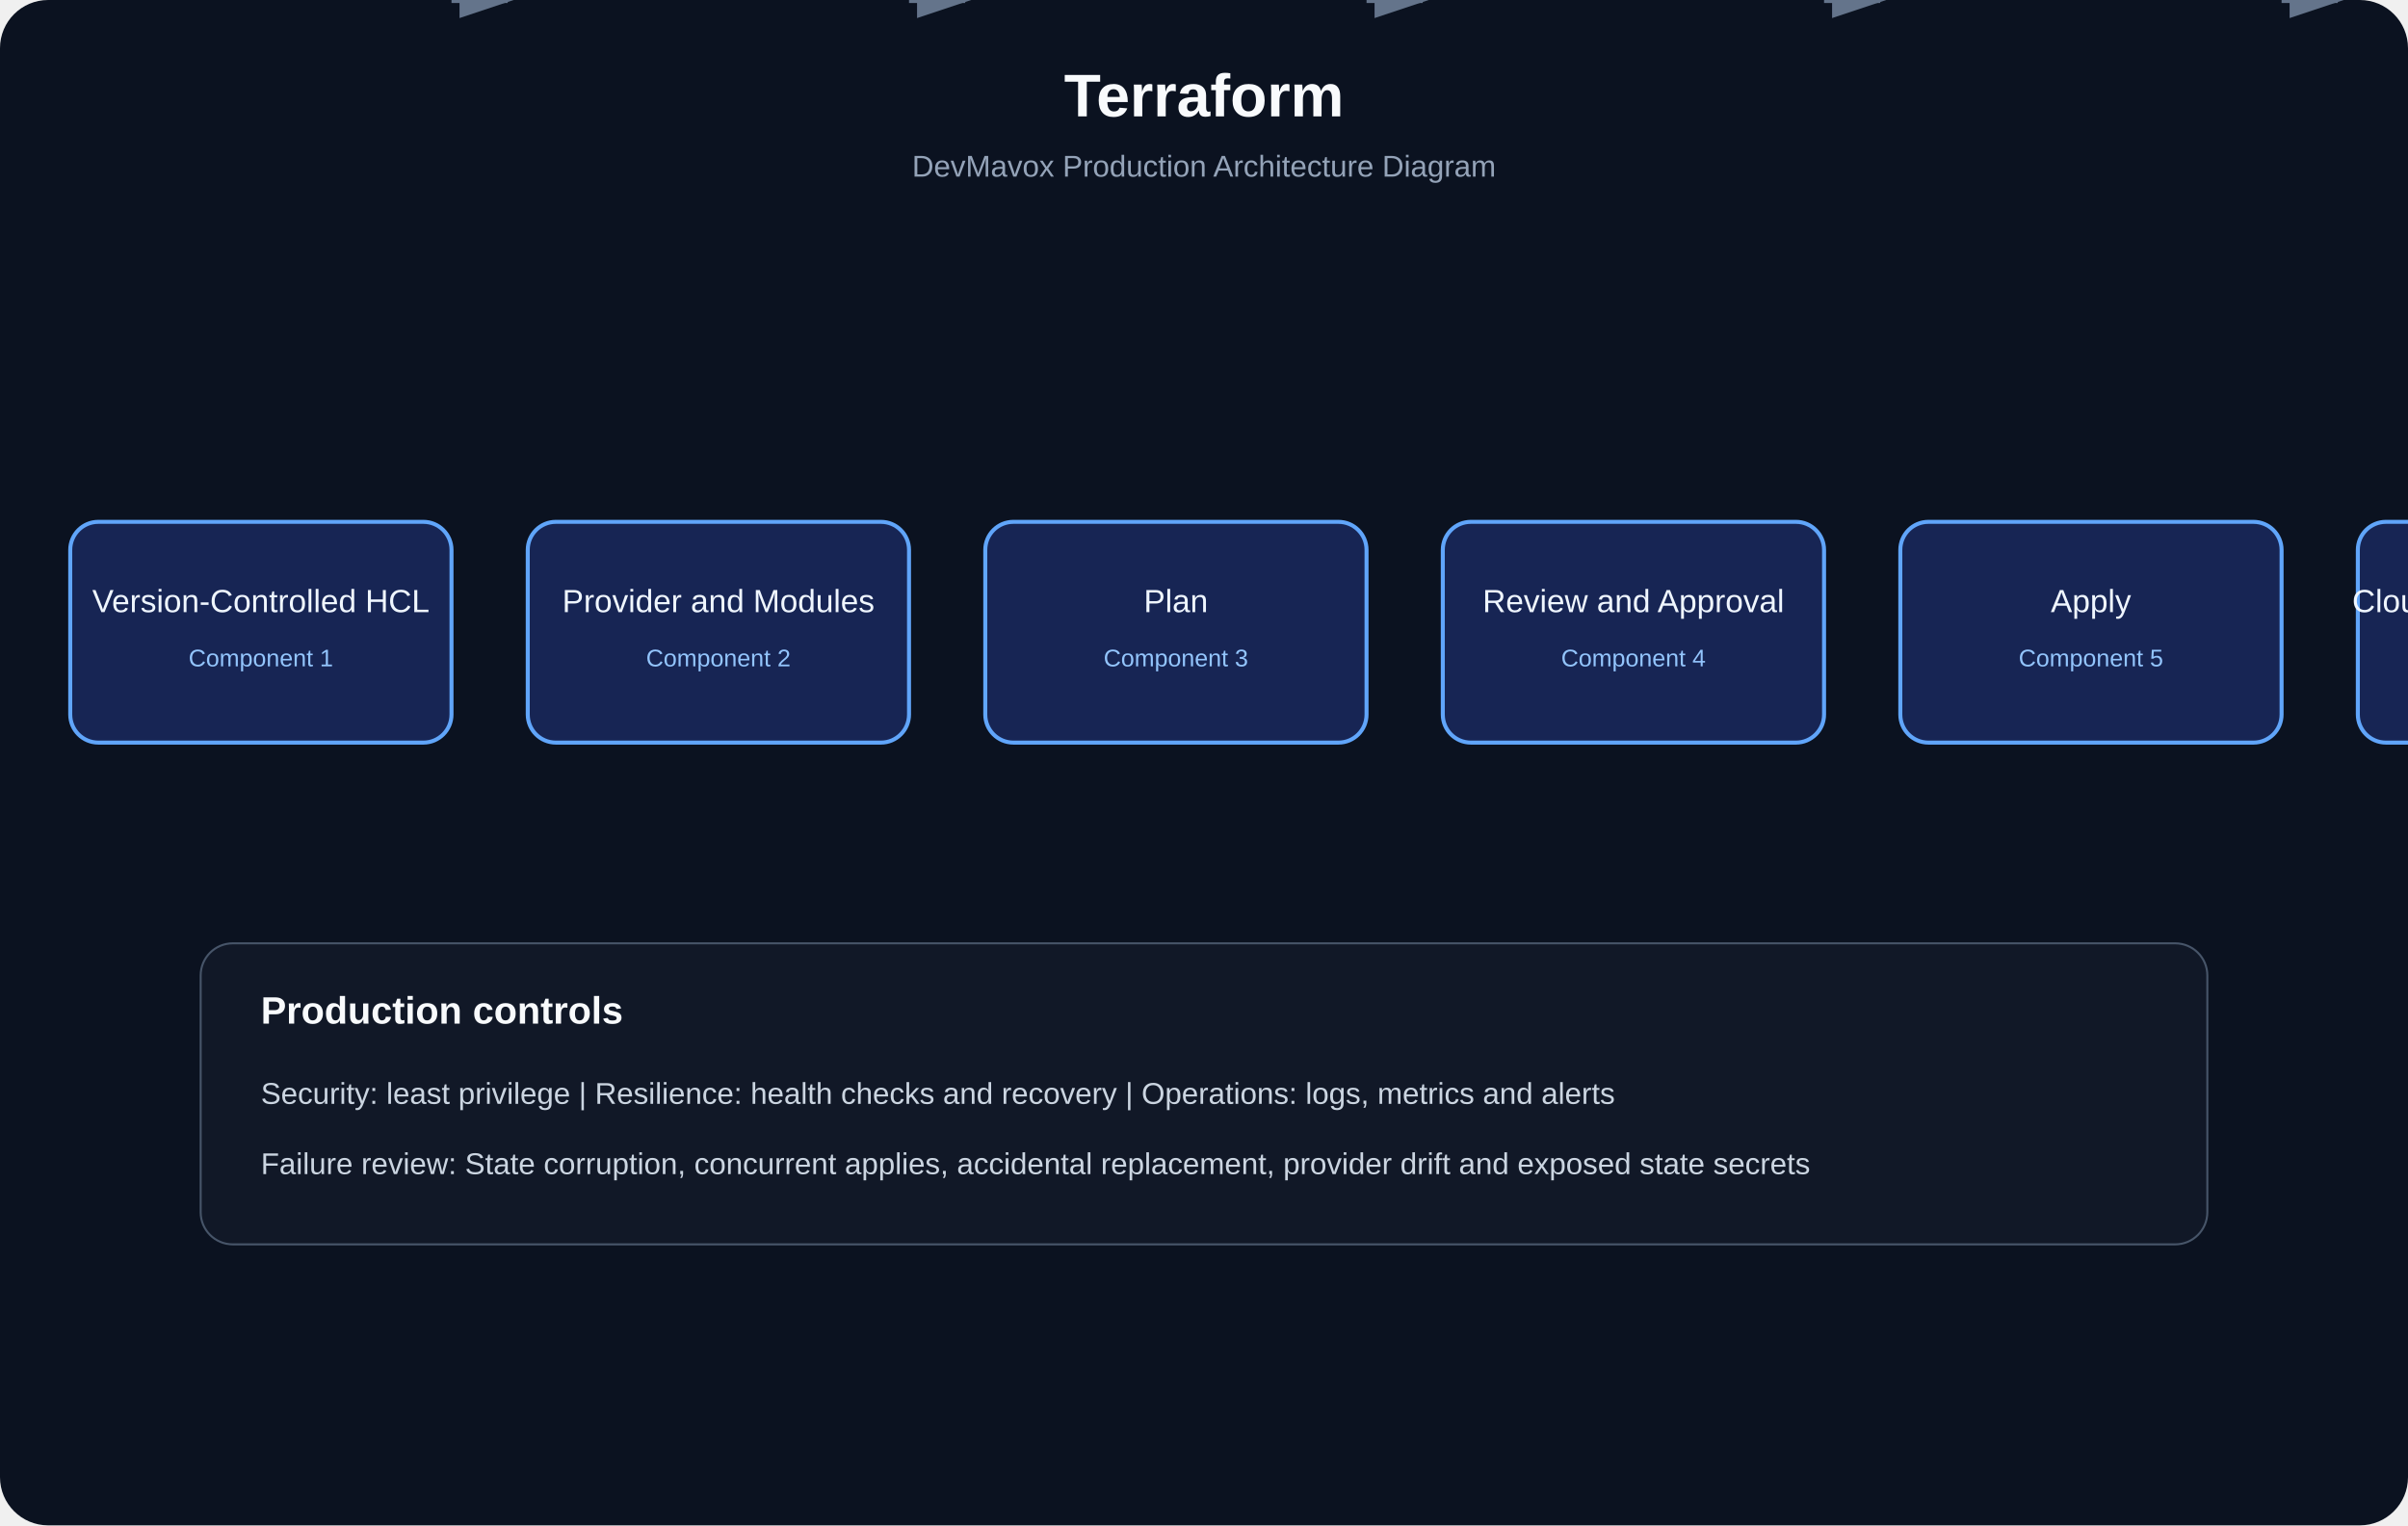
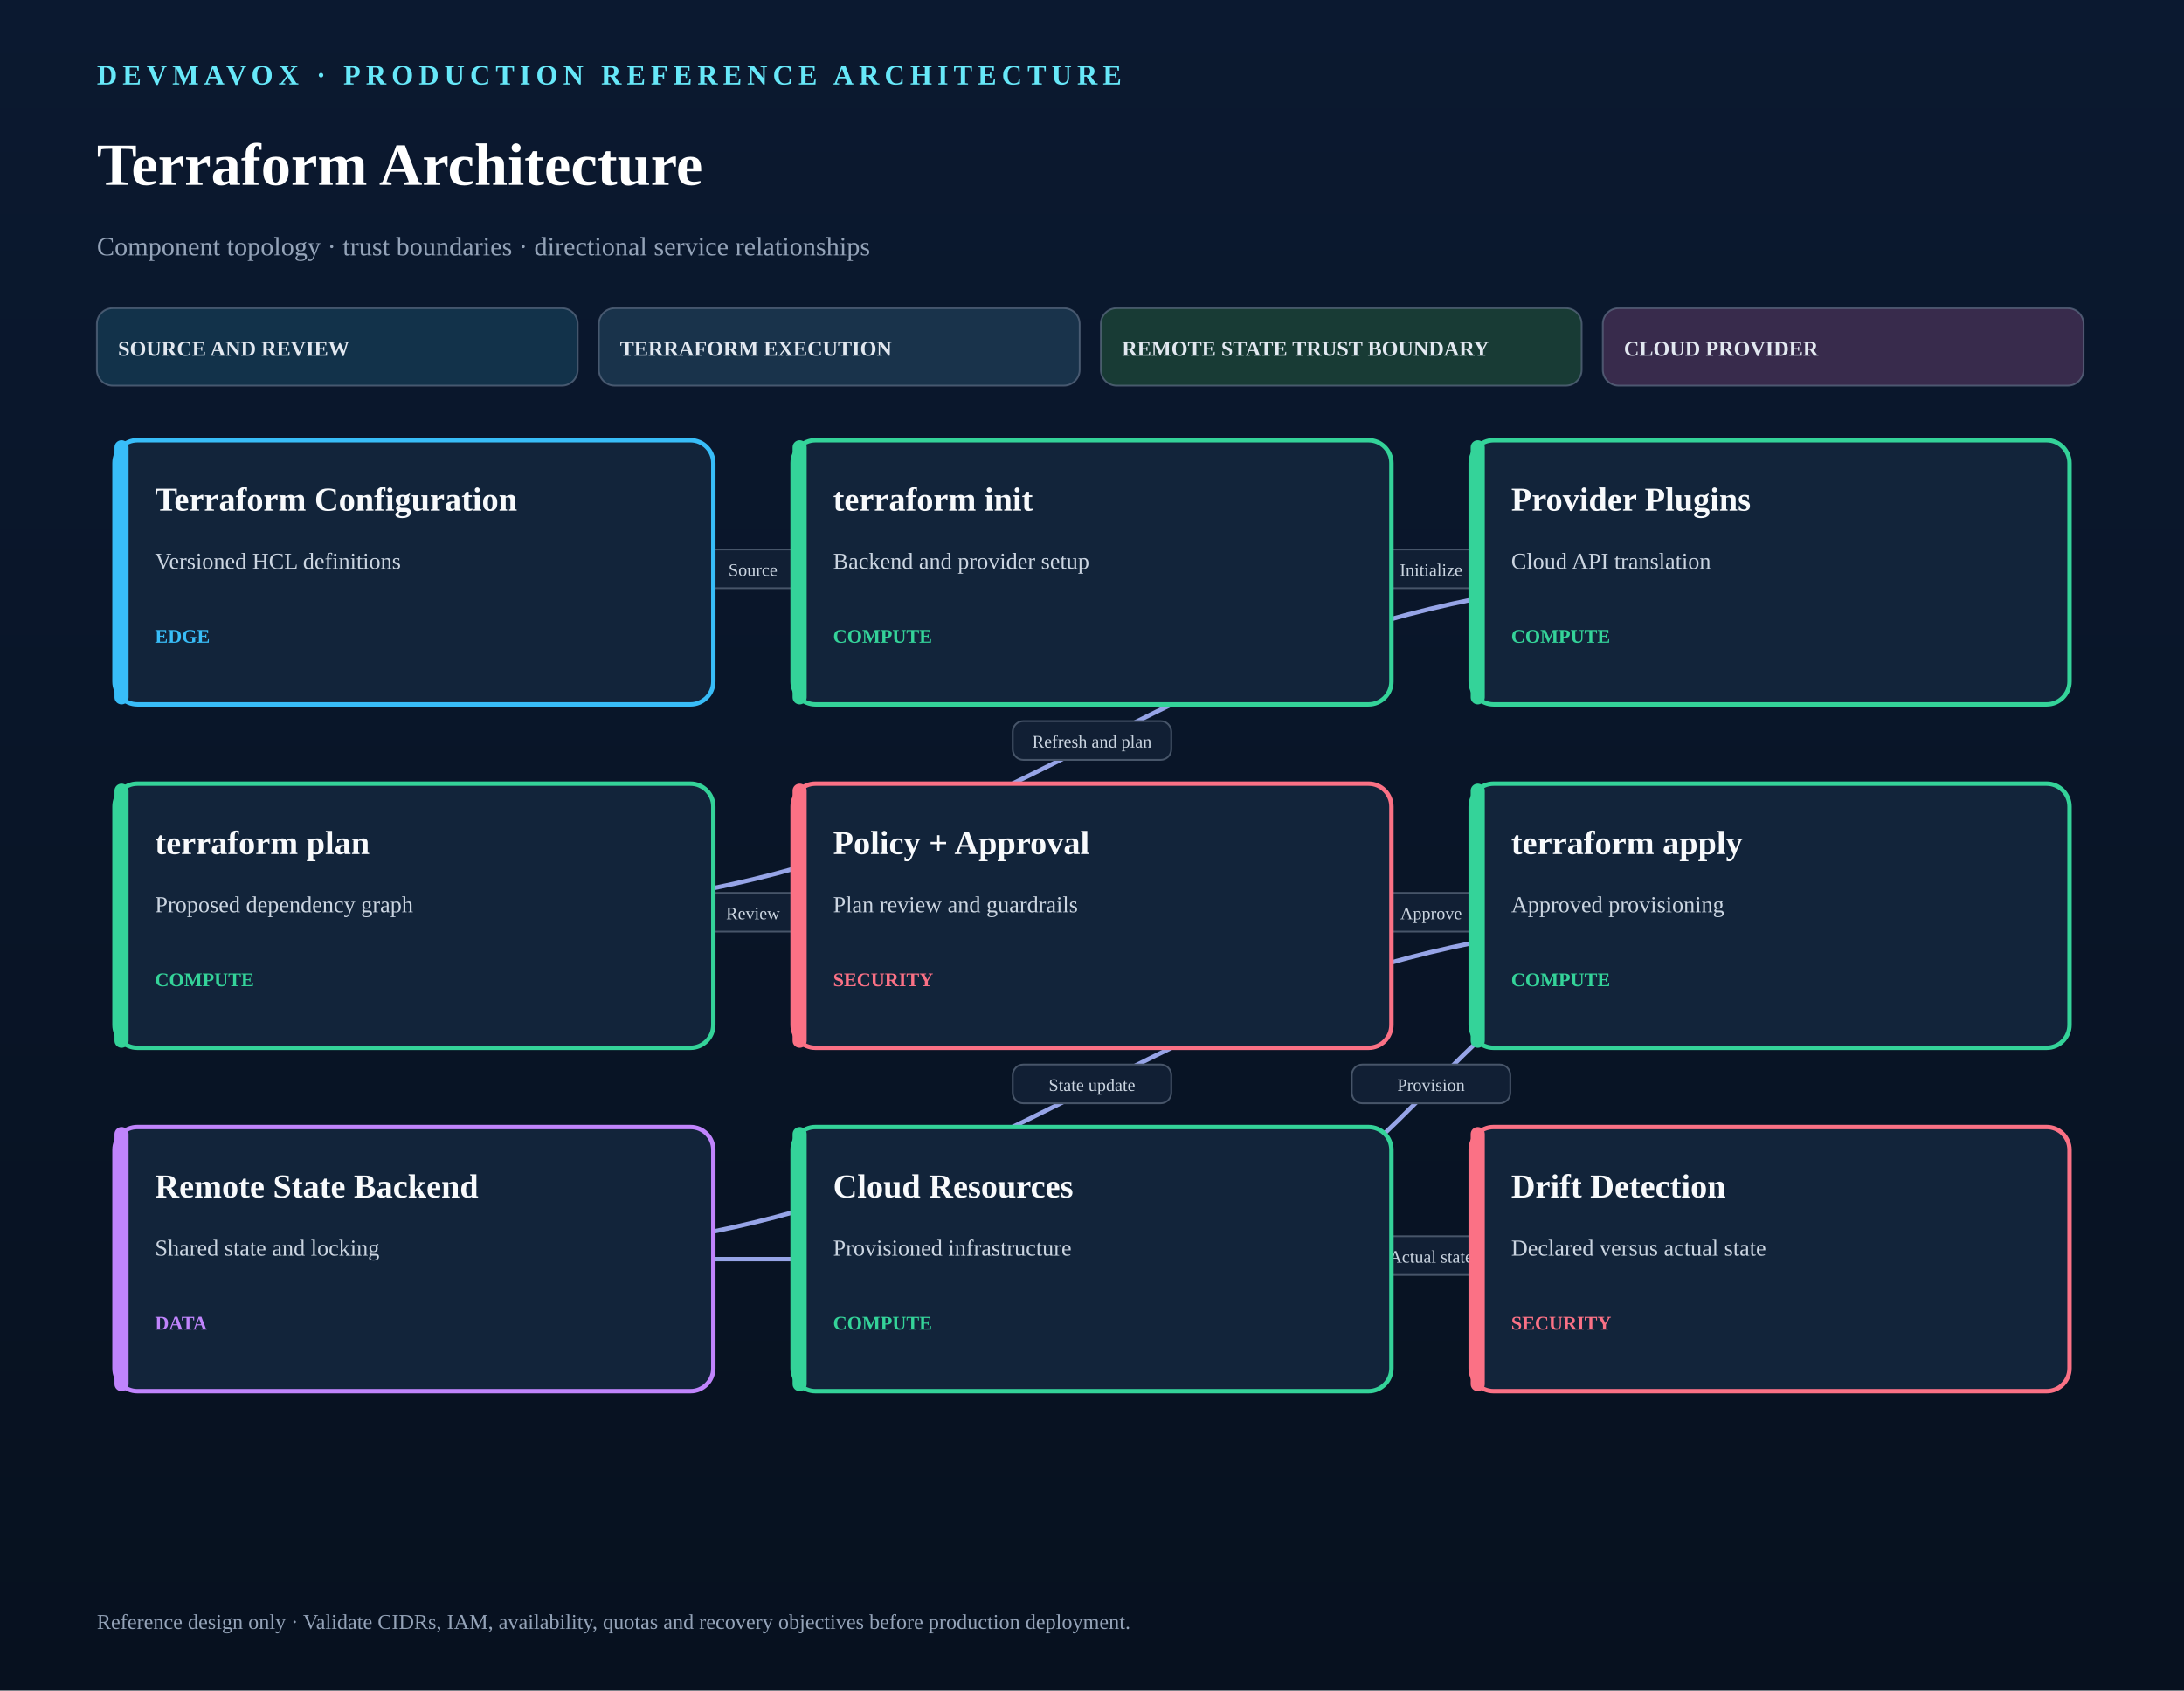
- <svg xmlns="http://www.w3.org/2000/svg" width="1200" height="760" viewBox="0 0 1200 760">
+ <svg xmlns="http://www.w3.org/2000/svg" width="1240" height="960" viewBox="0 0 1240 960">
  <defs>
-     <marker id="arrow" markerWidth="10" markerHeight="10" refX="8" refY="3" orient="auto">
-       <path d="M0,0 L0,6 L9,3 z" fill="#64748b" />
+     <linearGradient id="bg" x2="0" y2="1">
+       <stop stop-color="#0b1930" />
+       <stop offset="1" stop-color="#07111f" />
+     </linearGradient>
+     <marker id="arr" markerWidth="10" markerHeight="10" refX="8" refY="4" orient="auto">
+       <path d="M0 0 L0 8 L9 4Z" fill="#cbd5e1" />
    </marker>
  </defs>
-   <rect width="1200" height="760" rx="24" fill="#0b1220" />
-   <text x="600" y="58" text-anchor="middle" fill="#f8fafc" font-size="30" font-family="Arial" font-weight="700">Terraform</text>
-   <text x="600" y="88" text-anchor="middle" fill="#94a3b8" font-size="15" font-family="Arial">DevMavox Production Architecture Diagram</text>
-   <rect x="35" y="260" width="190" height="110" rx="14" fill="#172554" stroke="#60a5fa" stroke-width="2" />
-   <text x="130" y="305" text-anchor="middle" fill="#eff6ff" font-size="16" font-family="Arial">Version-Controlled HCL</text>
-   <text x="130" y="332" text-anchor="middle" fill="#93c5fd" font-size="12" font-family="Arial">Component 1</text>
-   <line x1="225" y1="(315)" x2="253" y2="(315)" stroke="#64748b" stroke-width="3" marker-end="url(#arrow)" />
-   <rect x="263" y="260" width="190" height="110" rx="14" fill="#172554" stroke="#60a5fa" stroke-width="2" />
-   <text x="358" y="305" text-anchor="middle" fill="#eff6ff" font-size="16" font-family="Arial">Provider and Modules</text>
-   <text x="358" y="332" text-anchor="middle" fill="#93c5fd" font-size="12" font-family="Arial">Component 2</text>
-   <line x1="453" y1="(315)" x2="481" y2="(315)" stroke="#64748b" stroke-width="3" marker-end="url(#arrow)" />
-   <rect x="491" y="260" width="190" height="110" rx="14" fill="#172554" stroke="#60a5fa" stroke-width="2" />
-   <text x="586" y="305" text-anchor="middle" fill="#eff6ff" font-size="16" font-family="Arial">Plan</text>
-   <text x="586" y="332" text-anchor="middle" fill="#93c5fd" font-size="12" font-family="Arial">Component 3</text>
-   <line x1="681" y1="(315)" x2="709" y2="(315)" stroke="#64748b" stroke-width="3" marker-end="url(#arrow)" />
-   <rect x="719" y="260" width="190" height="110" rx="14" fill="#172554" stroke="#60a5fa" stroke-width="2" />
-   <text x="814" y="305" text-anchor="middle" fill="#eff6ff" font-size="16" font-family="Arial">Review and Approval</text>
-   <text x="814" y="332" text-anchor="middle" fill="#93c5fd" font-size="12" font-family="Arial">Component 4</text>
-   <line x1="909" y1="(315)" x2="937" y2="(315)" stroke="#64748b" stroke-width="3" marker-end="url(#arrow)" />
-   <rect x="947" y="260" width="190" height="110" rx="14" fill="#172554" stroke="#60a5fa" stroke-width="2" />
-   <text x="1042" y="305" text-anchor="middle" fill="#eff6ff" font-size="16" font-family="Arial">Apply</text>
-   <text x="1042" y="332" text-anchor="middle" fill="#93c5fd" font-size="12" font-family="Arial">Component 5</text>
-   <line x1="1137" y1="(315)" x2="1165" y2="(315)" stroke="#64748b" stroke-width="3" marker-end="url(#arrow)" />
-   <rect x="1175" y="260" width="190" height="110" rx="14" fill="#172554" stroke="#60a5fa" stroke-width="2" />
-   <text x="1270" y="305" text-anchor="middle" fill="#eff6ff" font-size="16" font-family="Arial">Cloud Resources and State</text>
-   <text x="1270" y="332" text-anchor="middle" fill="#93c5fd" font-size="12" font-family="Arial">Component 6</text>
-   <rect x="100" y="470" width="1000" height="150" rx="16" fill="#111827" stroke="#475569" />
-   <text x="130" y="510" fill="#f8fafc" font-size="19" font-family="Arial" font-weight="700">Production controls</text>
-   <text x="130" y="550" fill="#cbd5e1" font-size="15" font-family="Arial">Security: least privilege | Resilience: health checks and recovery | Operations: logs, metrics and alerts</text>
-   <text x="130" y="585" fill="#cbd5e1" font-size="15" font-family="Arial">Failure review: State corruption, concurrent applies, accidental replacement, provider drift and exposed state secrets</text>
+   <rect width="100%" height="100%" fill="url(#bg)" />
+   <text x="55" y="48" fill="#67e8f9" font-size="16" font-weight="700" letter-spacing="3">DEVMAVOX · PRODUCTION REFERENCE ARCHITECTURE</text>
+   <text x="55" y="105" fill="white" font-size="34" font-weight="800">Terraform Architecture</text>
+   <text x="55" y="145" fill="#94a3b8" font-size="15">Component topology · trust boundaries · directional service relationships</text>
+   <rect x="55" y="175" width="273" height="44" rx="9" fill="#12324a" stroke="#64748b" stroke-opacity=".65" />
+   <text x="67" y="202" fill="#e2e8f0" font-size="12" font-weight="700">SOURCE AND REVIEW</text>
+   <rect x="340" y="175" width="273" height="44" rx="9" fill="#19334b" stroke="#64748b" stroke-opacity=".65" />
+   <text x="352" y="202" fill="#e2e8f0" font-size="12" font-weight="700">TERRAFORM EXECUTION</text>
+   <rect x="625" y="175" width="273" height="44" rx="9" fill="#183b35" stroke="#64748b" stroke-opacity=".65" />
+   <text x="637" y="202" fill="#e2e8f0" font-size="12" font-weight="700">REMOTE STATE TRUST BOUNDARY</text>
+   <rect x="910" y="175" width="273" height="44" rx="9" fill="#382b4c" stroke="#64748b" stroke-opacity=".65" />
+   <text x="922" y="202" fill="#e2e8f0" font-size="12" font-weight="700">CLOUD PROVIDER</text>
+   <path d="M 235 325 C 427.5 325, 427.5 325, 620 325" fill="none" stroke="#a5b4fc" stroke-width="2.5" marker-end="url(#arr)" opacity=".9" />
+   <rect x="382.5" y="312" width="90" height="22" rx="6" fill="#111f34" stroke="#475569" />
+   <text x="427.5" y="327" fill="#cbd5e1" text-anchor="middle" font-size="10">Source</text>
+   <path d="M 620 325 C 812.5 325, 812.5 325, 1005 325" fill="none" stroke="#a5b4fc" stroke-width="2.5" marker-end="url(#arr)" opacity=".9" />
+   <rect x="767.5" y="312" width="90" height="22" rx="6" fill="#111f34" stroke="#475569" />
+   <text x="812.5" y="327" fill="#cbd5e1" text-anchor="middle" font-size="10">Initialize</text>
+   <path d="M 1005 325 C 620 325, 620 520, 235 520" fill="none" stroke="#a5b4fc" stroke-width="2.5" marker-end="url(#arr)" opacity=".9" />
+   <rect x="575" y="409.5" width="90" height="22" rx="6" fill="#111f34" stroke="#475569" />
+   <text x="620" y="424.5" fill="#cbd5e1" text-anchor="middle" font-size="10">Refresh and plan</text>
+   <path d="M 235 520 C 427.5 520, 427.5 520, 620 520" fill="none" stroke="#a5b4fc" stroke-width="2.5" marker-end="url(#arr)" opacity=".9" />
+   <rect x="382.5" y="507" width="90" height="22" rx="6" fill="#111f34" stroke="#475569" />
+   <text x="427.5" y="522" fill="#cbd5e1" text-anchor="middle" font-size="10">Review</text>
+   <path d="M 620 520 C 812.5 520, 812.5 520, 1005 520" fill="none" stroke="#a5b4fc" stroke-width="2.5" marker-end="url(#arr)" opacity=".9" />
+   <rect x="767.5" y="507" width="90" height="22" rx="6" fill="#111f34" stroke="#475569" />
+   <text x="812.5" y="522" fill="#cbd5e1" text-anchor="middle" font-size="10">Approve</text>
+   <path d="M 1005 520 C 812.5 520, 812.5 715, 620 715" fill="none" stroke="#a5b4fc" stroke-width="2.5" marker-end="url(#arr)" opacity=".9" />
+   <rect x="767.5" y="604.5" width="90" height="22" rx="6" fill="#111f34" stroke="#475569" />
+   <text x="812.5" y="619.5" fill="#cbd5e1" text-anchor="middle" font-size="10">Provision</text>
+   <path d="M 1005 520 C 620 520, 620 715, 235 715" fill="none" stroke="#a5b4fc" stroke-width="2.5" marker-end="url(#arr)" opacity=".9" />
+   <rect x="575" y="604.5" width="90" height="22" rx="6" fill="#111f34" stroke="#475569" />
+   <text x="620" y="619.5" fill="#cbd5e1" text-anchor="middle" font-size="10">State update</text>
+   <path d="M 235 715 C 620 715, 620 715, 1005 715" fill="none" stroke="#a5b4fc" stroke-width="2.5" marker-end="url(#arr)" opacity=".9" />
+   <rect x="575" y="702" width="90" height="22" rx="6" fill="#111f34" stroke="#475569" />
+   <text x="620" y="717" fill="#cbd5e1" text-anchor="middle" font-size="10">Compare</text>
+   <path d="M 620 715 C 812.5 715, 812.5 715, 1005 715" fill="none" stroke="#a5b4fc" stroke-width="2.5" marker-end="url(#arr)" opacity=".9" />
+   <rect x="767.5" y="702" width="90" height="22" rx="6" fill="#111f34" stroke="#475569" />
+   <text x="812.5" y="717" fill="#cbd5e1" text-anchor="middle" font-size="10">Actual state</text>
+   <g>
+     <rect x="65" y="250" width="340" height="150" rx="13" fill="#12243a" stroke="#38bdf8" stroke-width="2.5" />
+     <rect x="65" y="250" width="8" height="150" rx="4" fill="#38bdf8" />
+     <text x="88" y="290" fill="#f8fafc" font-size="19" font-weight="700">Terraform Configuration</text>
+     <text x="88" y="323" fill="#cbd5e1" font-size="13">Versioned HCL definitions</text>
+     <text x="88" y="365" fill="#38bdf8" font-size="11" font-weight="700">EDGE</text>
+   </g>
+   <g>
+     <rect x="450" y="250" width="340" height="150" rx="13" fill="#12243a" stroke="#34d399" stroke-width="2.5" />
+     <rect x="450" y="250" width="8" height="150" rx="4" fill="#34d399" />
+     <text x="473" y="290" fill="#f8fafc" font-size="19" font-weight="700">terraform init</text>
+     <text x="473" y="323" fill="#cbd5e1" font-size="13">Backend and provider setup</text>
+     <text x="473" y="365" fill="#34d399" font-size="11" font-weight="700">COMPUTE</text>
+   </g>
+   <g>
+     <rect x="835" y="250" width="340" height="150" rx="13" fill="#12243a" stroke="#34d399" stroke-width="2.5" />
+     <rect x="835" y="250" width="8" height="150" rx="4" fill="#34d399" />
+     <text x="858" y="290" fill="#f8fafc" font-size="19" font-weight="700">Provider Plugins</text>
+     <text x="858" y="323" fill="#cbd5e1" font-size="13">Cloud API translation</text>
+     <text x="858" y="365" fill="#34d399" font-size="11" font-weight="700">COMPUTE</text>
+   </g>
+   <g>
+     <rect x="65" y="445" width="340" height="150" rx="13" fill="#12243a" stroke="#34d399" stroke-width="2.5" />
+     <rect x="65" y="445" width="8" height="150" rx="4" fill="#34d399" />
+     <text x="88" y="485" fill="#f8fafc" font-size="19" font-weight="700">terraform plan</text>
+     <text x="88" y="518" fill="#cbd5e1" font-size="13">Proposed dependency graph</text>
+     <text x="88" y="560" fill="#34d399" font-size="11" font-weight="700">COMPUTE</text>
+   </g>
+   <g>
+     <rect x="450" y="445" width="340" height="150" rx="13" fill="#12243a" stroke="#fb7185" stroke-width="2.5" />
+     <rect x="450" y="445" width="8" height="150" rx="4" fill="#fb7185" />
+     <text x="473" y="485" fill="#f8fafc" font-size="19" font-weight="700">Policy + Approval</text>
+     <text x="473" y="518" fill="#cbd5e1" font-size="13">Plan review and guardrails</text>
+     <text x="473" y="560" fill="#fb7185" font-size="11" font-weight="700">SECURITY</text>
+   </g>
+   <g>
+     <rect x="835" y="445" width="340" height="150" rx="13" fill="#12243a" stroke="#34d399" stroke-width="2.5" />
+     <rect x="835" y="445" width="8" height="150" rx="4" fill="#34d399" />
+     <text x="858" y="485" fill="#f8fafc" font-size="19" font-weight="700">terraform apply</text>
+     <text x="858" y="518" fill="#cbd5e1" font-size="13">Approved provisioning</text>
+     <text x="858" y="560" fill="#34d399" font-size="11" font-weight="700">COMPUTE</text>
+   </g>
+   <g>
+     <rect x="65" y="640" width="340" height="150" rx="13" fill="#12243a" stroke="#c084fc" stroke-width="2.5" />
+     <rect x="65" y="640" width="8" height="150" rx="4" fill="#c084fc" />
+     <text x="88" y="680" fill="#f8fafc" font-size="19" font-weight="700">Remote State Backend</text>
+     <text x="88" y="713" fill="#cbd5e1" font-size="13">Shared state and locking</text>
+     <text x="88" y="755" fill="#c084fc" font-size="11" font-weight="700">DATA</text>
+   </g>
+   <g>
+     <rect x="450" y="640" width="340" height="150" rx="13" fill="#12243a" stroke="#34d399" stroke-width="2.5" />
+     <rect x="450" y="640" width="8" height="150" rx="4" fill="#34d399" />
+     <text x="473" y="680" fill="#f8fafc" font-size="19" font-weight="700">Cloud Resources</text>
+     <text x="473" y="713" fill="#cbd5e1" font-size="13">Provisioned infrastructure</text>
+     <text x="473" y="755" fill="#34d399" font-size="11" font-weight="700">COMPUTE</text>
+   </g>
+   <g>
+     <rect x="835" y="640" width="340" height="150" rx="13" fill="#12243a" stroke="#fb7185" stroke-width="2.5" />
+     <rect x="835" y="640" width="8" height="150" rx="4" fill="#fb7185" />
+     <text x="858" y="680" fill="#f8fafc" font-size="19" font-weight="700">Drift Detection</text>
+     <text x="858" y="713" fill="#cbd5e1" font-size="13">Declared versus actual state</text>
+     <text x="858" y="755" fill="#fb7185" font-size="11" font-weight="700">SECURITY</text>
+   </g>
+   <text x="55" y="925" fill="#94a3b8" font-size="12">Reference design only · Validate CIDRs, IAM, availability, quotas and recovery objectives before production deployment.</text>
</svg>
